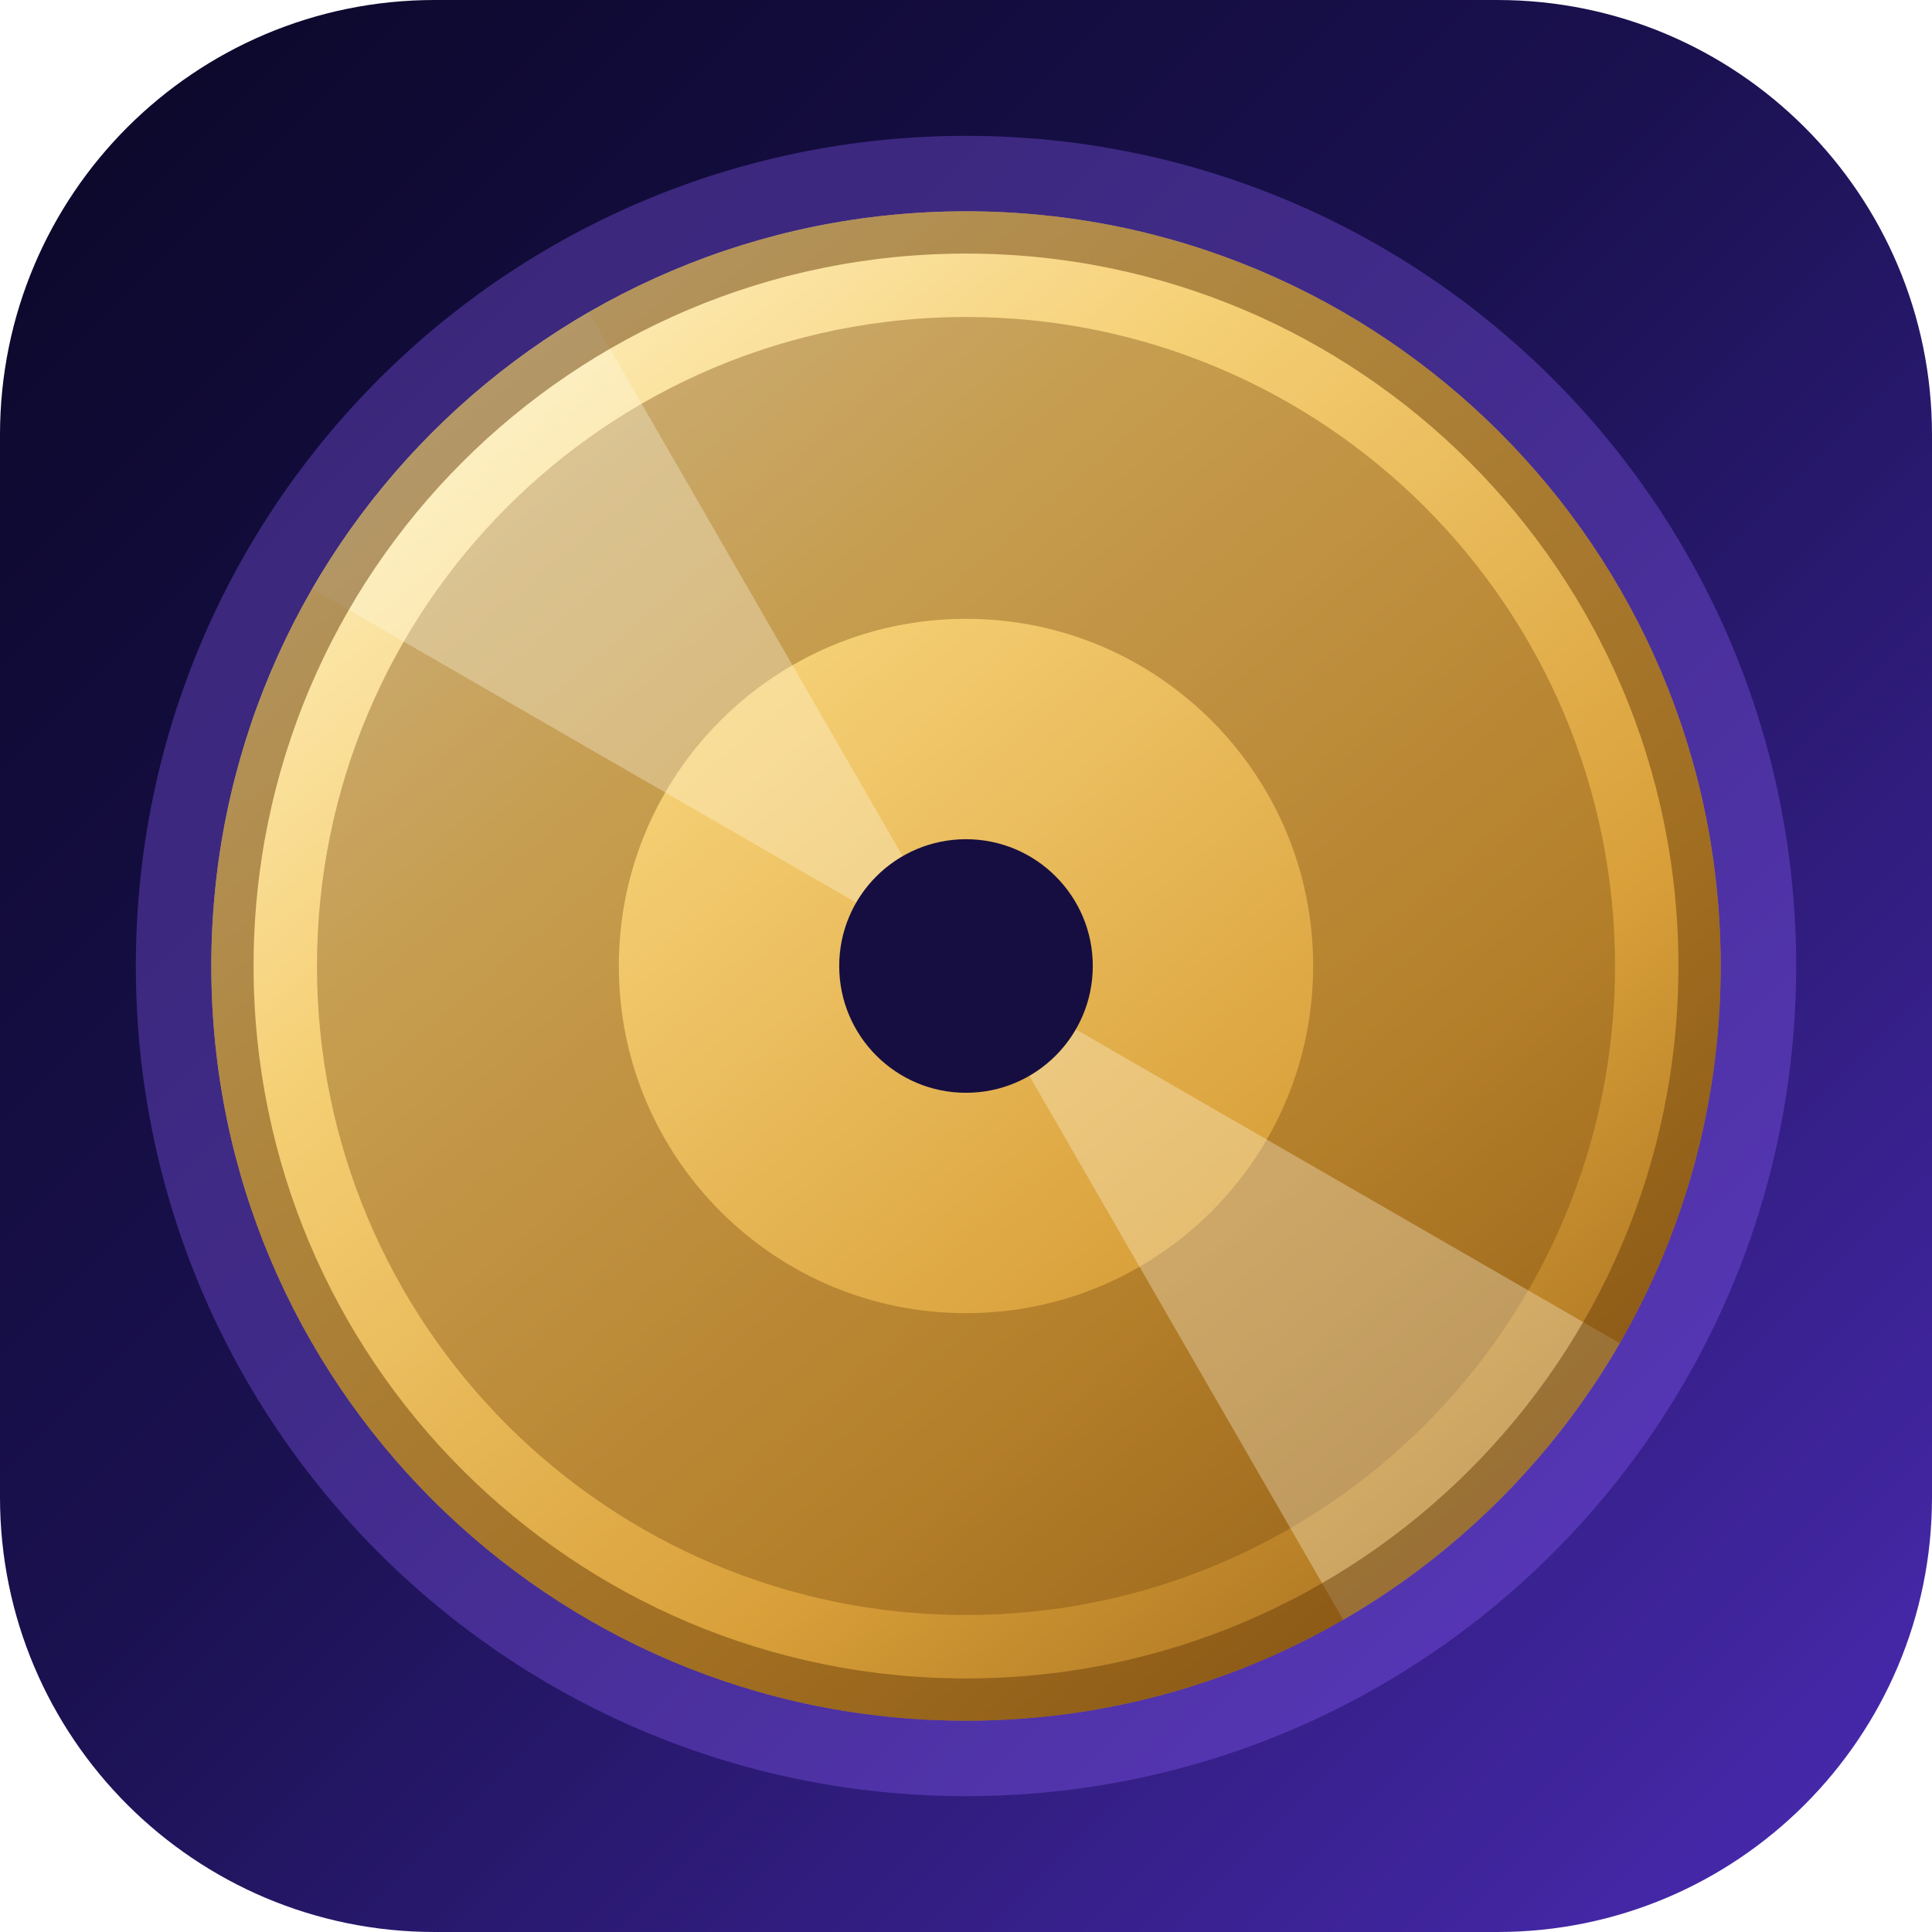
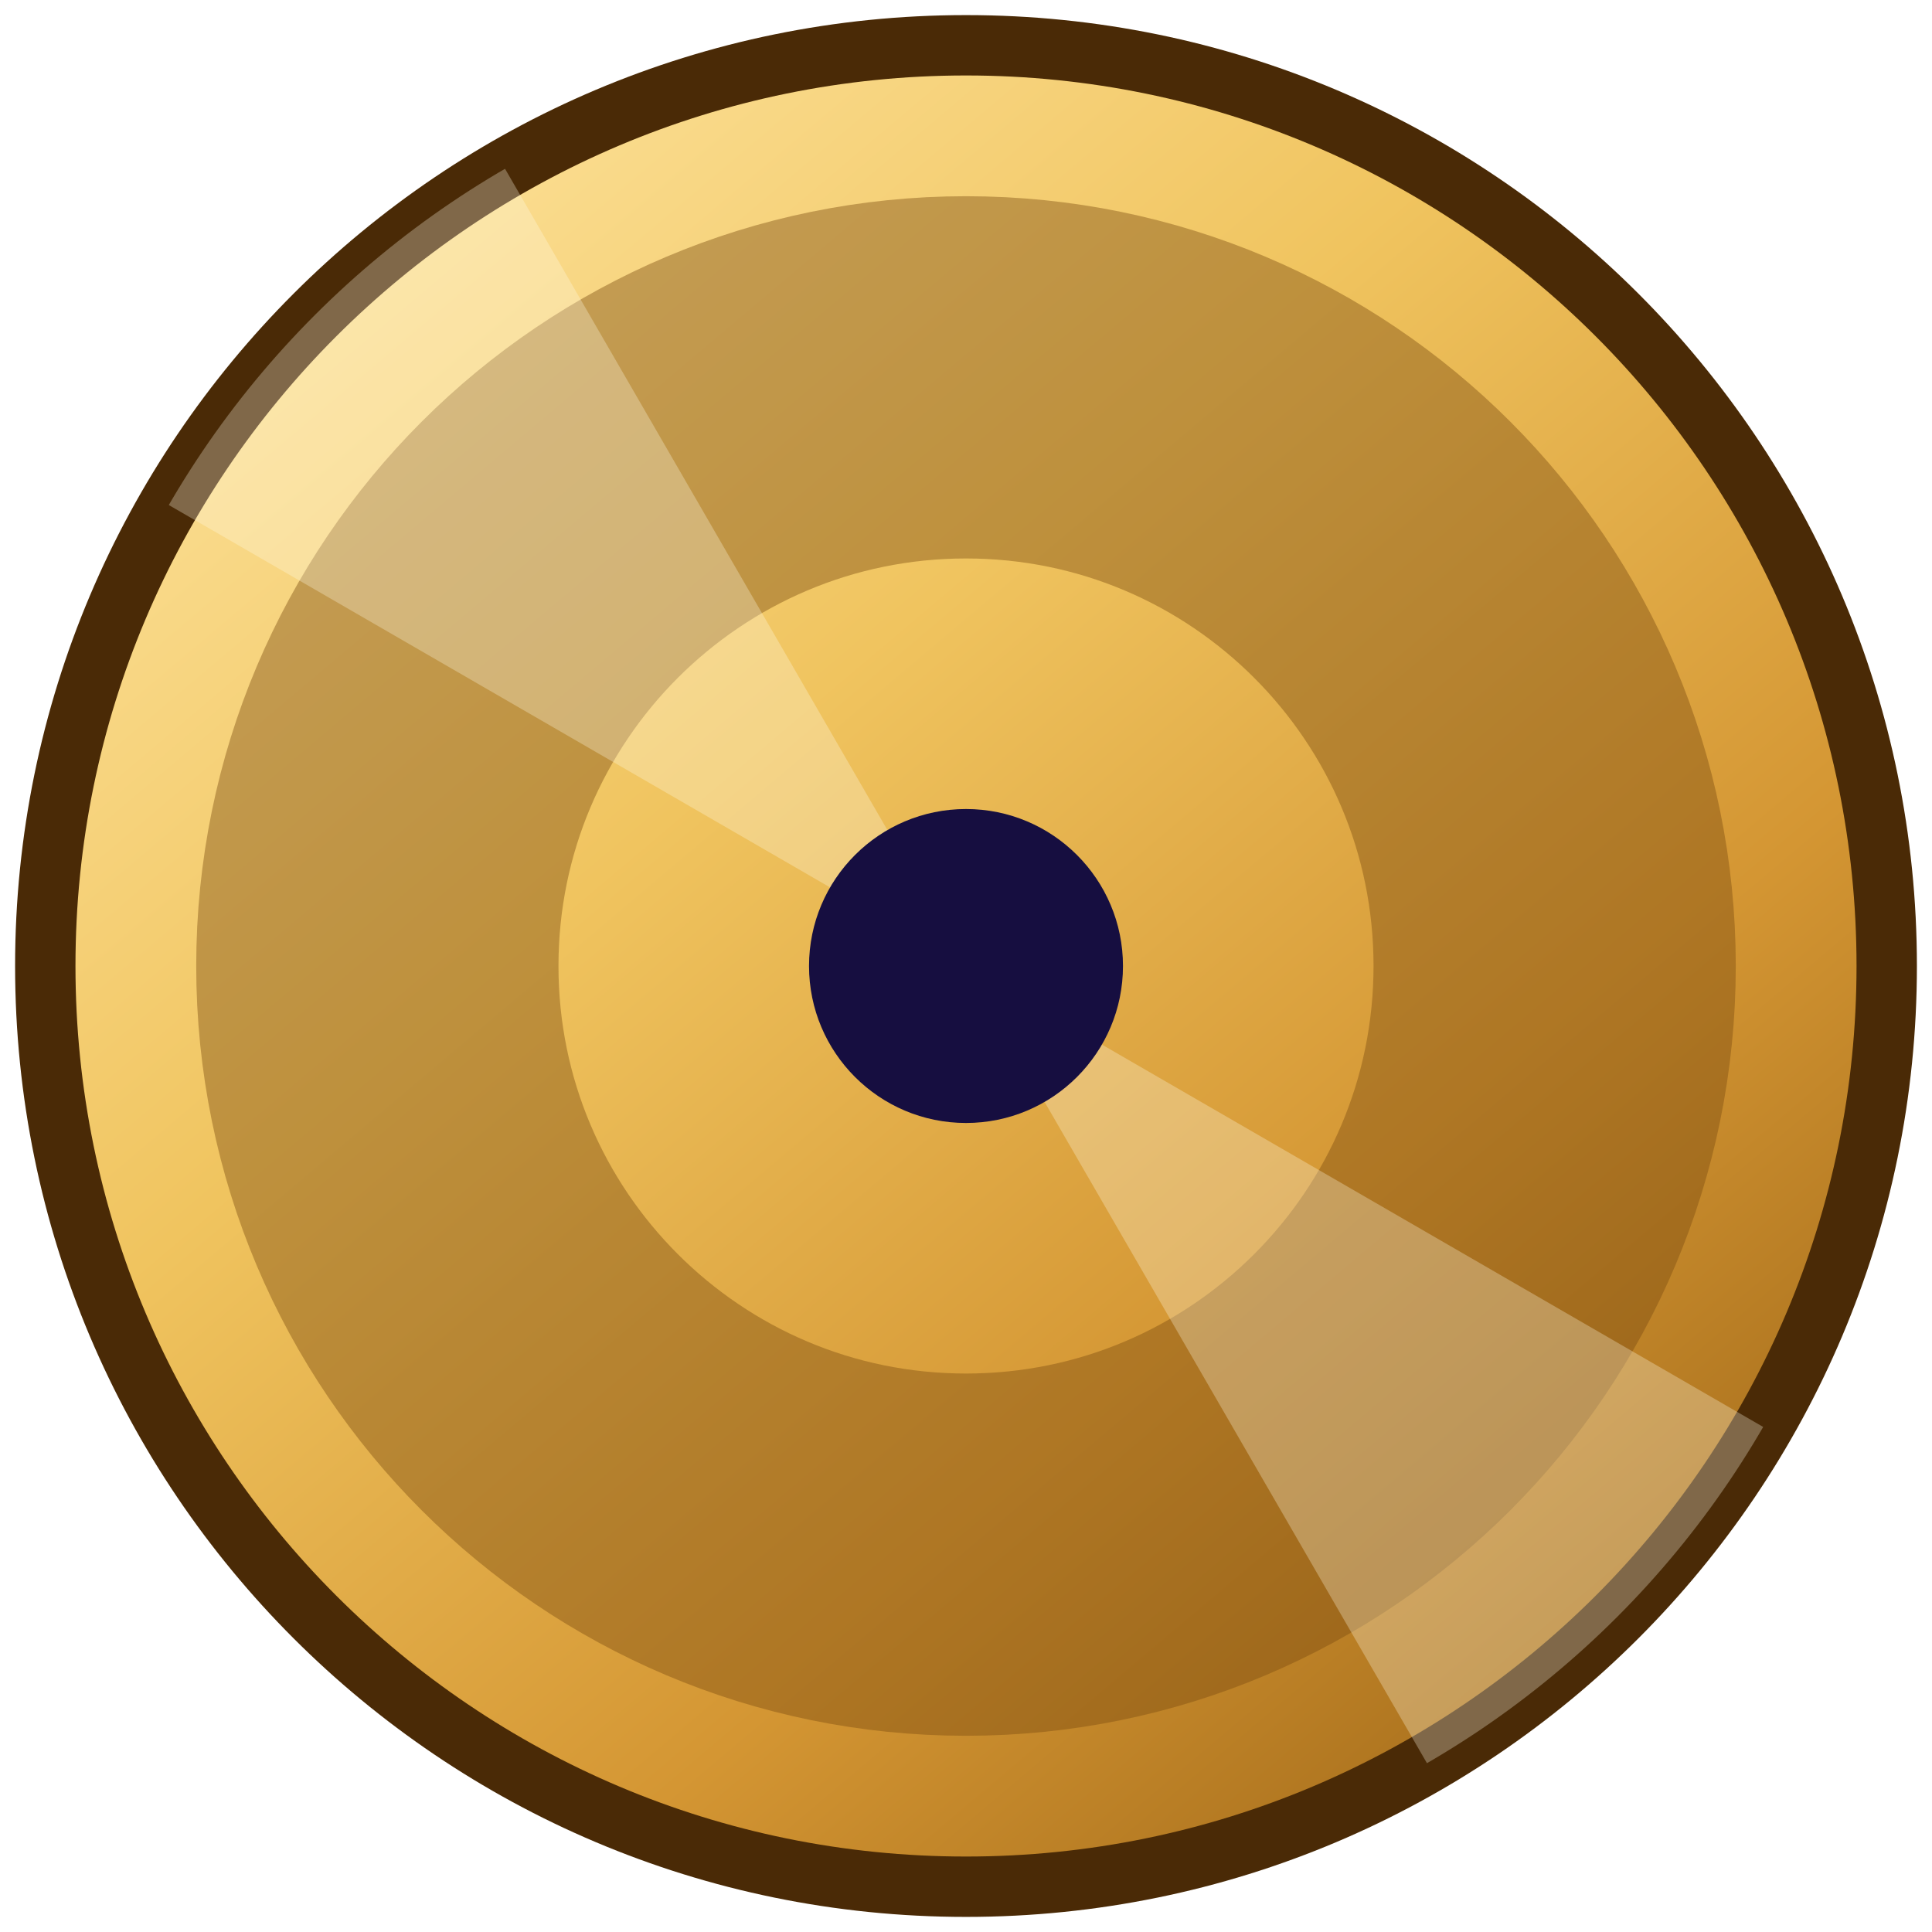
<svg xmlns="http://www.w3.org/2000/svg" viewBox="0 0 64 64" width="64" height="64">
  <defs>
-     <clipPath id="tile">
-       <rect width="64" height="64" rx="14.40" />
-     </clipPath>
-     <linearGradient id="space" x1="0" y1="0" x2="1" y2="1">
-       <stop offset="0" stop-color="#0a0726" />
-       <stop offset="0.45" stop-color="#1a1150" />
-       <stop offset="1" stop-color="#4b2bb5" />
-     </linearGradient>
    <linearGradient id="gold" x1="0.12" y1="0.06" x2="0.88" y2="0.96">
-       <stop offset="0" stop-color="#fff2c4" />
-       <stop offset="0.3" stop-color="#f5cf74" />
-       <stop offset="0.7" stop-color="#d9a03a" />
-       <stop offset="1" stop-color="#a26a1a" />
+       <stop offset="0" stop-color="#fde29a" />
+       <stop offset="0.35" stop-color="#f0c45f" />
+       <stop offset="0.7" stop-color="#d49633" />
+       <stop offset="1" stop-color="#a06818" />
    </linearGradient>
    <clipPath id="disc">
-       <circle cx="32" cy="32" r="25" />
+       <circle cx="32" cy="32" r="30.5" />
    </clipPath>
  </defs>
-   <g clip-path="url(#tile)">
-     <rect width="64" height="64" fill="url(#space)" />
-     <circle cx="32" cy="32" r="27.5" fill="#8a5cf5" opacity="0.35" />
-     <circle cx="32" cy="32" r="25" fill="url(#gold)" />
-     <circle cx="32" cy="32" r="16.5" fill="none" stroke="#7a4a10" stroke-opacity="0.38" stroke-width="10" />
-     <g clip-path="url(#disc)">
-       <path d="M32,32 L6,17 L17,6 Z M32,32 L58,47 L47,58 Z" fill="#fffbe8" opacity="0.32" />
-     </g>
-     <circle cx="32" cy="32" r="24.3" fill="none" stroke="#6a3f0a" stroke-opacity="0.5" stroke-width="1.4" />
-     <circle cx="32" cy="32" r="4.2" fill="#160e40" />
+   <circle cx="32" cy="32" r="31.5" fill="#4a2a06" />
+   <circle cx="32" cy="32" r="29.5" fill="url(#gold)" />
+   <circle cx="32" cy="32" r="19.5" fill="none" stroke="#7a4a10" stroke-opacity="0.42" stroke-width="12" />
+   <g clip-path="url(#disc)">
+     <path d="M32,32 L2.6,15 L15,2.6 Z M32,32 L61.4,49 L49,61.4 Z" fill="#fffbe8" opacity="0.3" />
  </g>
+   <circle cx="32" cy="32" r="5.2" fill="#160e40" />
</svg>
